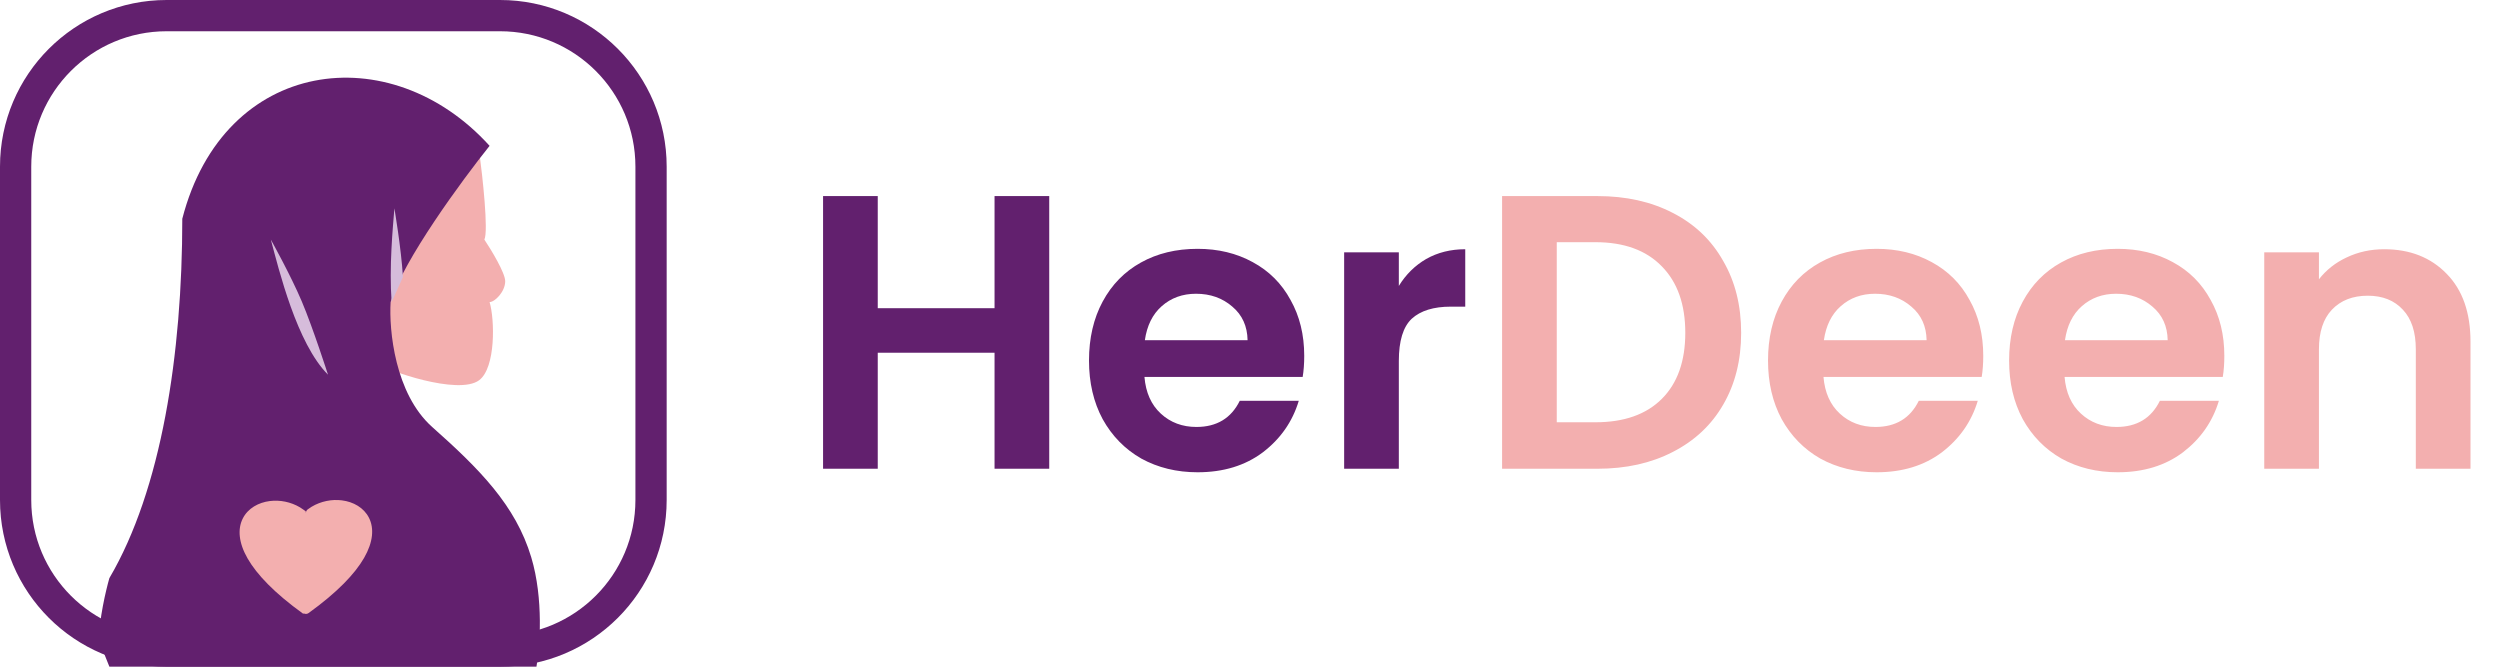
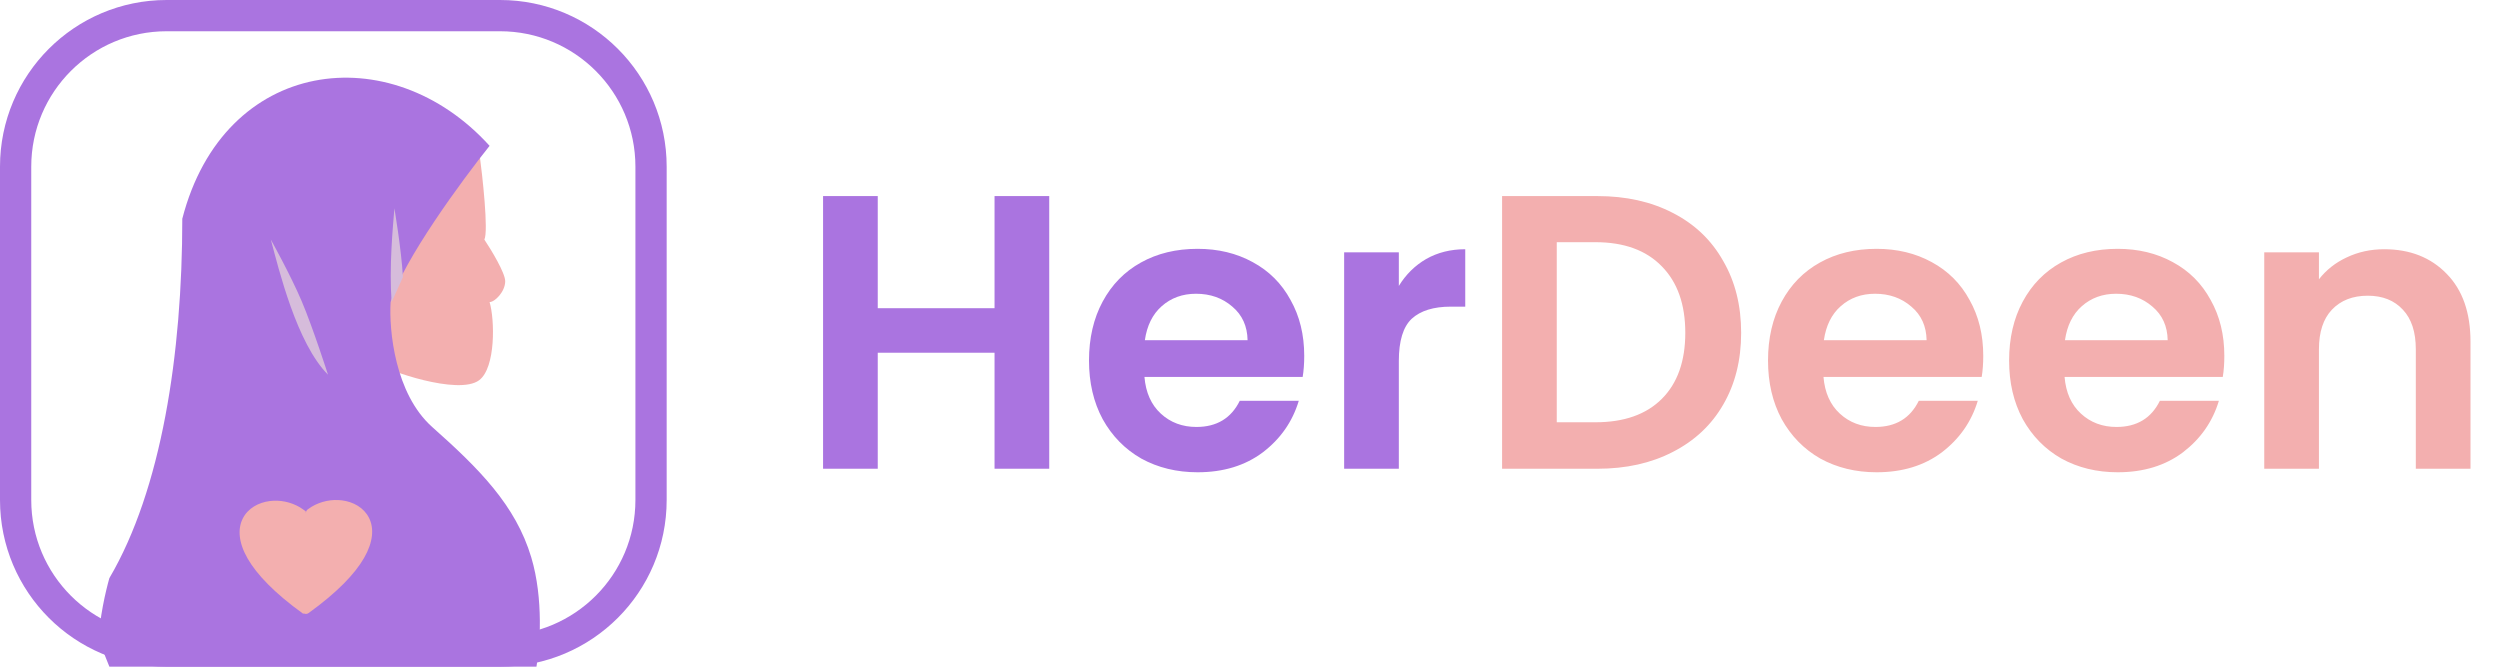
<svg xmlns="http://www.w3.org/2000/svg" width="120" height="32" viewBox="0 0 120 32" fill="none">
-   <rect x="0.75" y="0.75" width="30.5" height="30.5" rx="7.25" stroke="#62206E" stroke-width="1.5" />
+   <rect x="0.75" y="0.75" width="30.5" height="30.5" rx="7.25" stroke="#AA74E0" stroke-width="1.5" />
  <path d="M23.25 11.5C23.45 11.1 23.167 8.5 23 7.25C18 7.65 17.75 14.25 18.25 17.5C18.5 17.75 22 19 23 18.25C23.8 17.65 23.75 15.333 23.5 14.5C23.75 14.5 24.25 14 24.25 13.5C24.25 13.1 23.583 12 23.25 11.5Z" fill="#F3AFAF" />
-   <path d="M8.75 10.5C10.75 2.75 18.75 1.75 23.5 7C22.167 8.667 19.35 12.5 18.75 14.5C18.667 15.833 18.95 18.9 20.75 20.5C23 22.5 24.75 24.25 25.5 26.75C26.1 28.75 25.917 31.083 25.75 32H5.25L4.75 30.75C4.75 29.75 5.083 28.333 5.25 27.75C7.75 23.5 8.75 17 8.75 10.5Z" fill="#62206E" />
+   <path d="M8.75 10.5C10.75 2.75 18.75 1.75 23.5 7C22.167 8.667 19.35 12.5 18.75 14.5C18.667 15.833 18.95 18.9 20.75 20.5C23 22.5 24.75 24.25 25.5 26.75C26.1 28.75 25.917 31.083 25.75 32H5.25L4.75 30.75C4.75 29.75 5.083 28.333 5.25 27.75C7.75 23.5 8.75 17 8.75 10.5Z" fill="#AA74E0" />
  <path d="M14.958 24.324C15.409 24.054 15.934 23.957 16.411 24.017C16.954 24.085 17.465 24.363 17.713 24.858C17.963 25.359 17.914 26.019 17.476 26.78C17.038 27.54 16.199 28.428 14.81 29.428C14.744 29.476 14.656 29.481 14.583 29.444L14.554 29.461C13.166 28.462 12.327 27.573 11.889 26.814C11.45 26.052 11.401 25.392 11.651 24.892C11.899 24.396 12.41 24.118 12.953 24.05C13.43 23.99 13.955 24.087 14.406 24.357L14.595 24.484L14.678 24.547L14.681 24.623L14.682 24.617C14.684 24.568 14.703 24.521 14.734 24.484L14.77 24.451L14.958 24.324Z" fill="#F3AFAF" />
  <path d="M15.744 17.985C14.244 16.485 13.385 12.939 13 11.5C13 11.5 13.95 13.202 14.487 14.471C15.024 15.741 15.744 17.985 15.744 17.985Z" fill="#D6BCDB" />
  <path d="M18.931 10C18.931 10 19.259 11.922 19.342 13.297L18.798 14.503C18.674 12.8 18.855 10.956 18.931 10Z" fill="#D6BCDB" />
-   <path d="M50.363 9.412V22.5H47.738V16.931H42.132V22.5H39.507V9.412H42.132V14.794H47.738V9.412H50.363ZM62.603 17.081C62.603 17.456 62.578 17.794 62.528 18.094H54.934C54.997 18.844 55.259 19.431 55.722 19.856C56.184 20.281 56.753 20.494 57.428 20.494C58.403 20.494 59.097 20.075 59.509 19.238H62.341C62.041 20.238 61.466 21.062 60.616 21.712C59.766 22.35 58.722 22.669 57.484 22.669C56.484 22.669 55.584 22.45 54.784 22.012C53.997 21.562 53.378 20.931 52.928 20.119C52.491 19.306 52.272 18.369 52.272 17.306C52.272 16.231 52.491 15.287 52.928 14.475C53.366 13.662 53.978 13.037 54.766 12.6C55.553 12.162 56.459 11.944 57.484 11.944C58.472 11.944 59.353 12.156 60.128 12.581C60.916 13.006 61.522 13.613 61.947 14.4C62.384 15.175 62.603 16.069 62.603 17.081ZM59.884 16.331C59.872 15.656 59.628 15.119 59.153 14.719C58.678 14.306 58.097 14.1 57.409 14.1C56.759 14.1 56.209 14.3 55.759 14.7C55.322 15.088 55.053 15.631 54.953 16.331H59.884ZM67.144 13.725C67.482 13.175 67.919 12.744 68.457 12.431C69.007 12.119 69.632 11.963 70.332 11.963V14.719H69.638C68.813 14.719 68.188 14.912 67.763 15.3C67.35 15.688 67.144 16.363 67.144 17.325V22.5H64.519V12.113H67.144V13.725Z" fill="#62206E" />
+   <path d="M50.363 9.412V22.5H47.738V16.931H42.132V22.5H39.507V9.412H42.132V14.794H47.738V9.412H50.363ZM62.603 17.081C62.603 17.456 62.578 17.794 62.528 18.094H54.934C54.997 18.844 55.259 19.431 55.722 19.856C56.184 20.281 56.753 20.494 57.428 20.494C58.403 20.494 59.097 20.075 59.509 19.238H62.341C62.041 20.238 61.466 21.062 60.616 21.712C59.766 22.35 58.722 22.669 57.484 22.669C56.484 22.669 55.584 22.45 54.784 22.012C53.997 21.562 53.378 20.931 52.928 20.119C52.491 19.306 52.272 18.369 52.272 17.306C52.272 16.231 52.491 15.287 52.928 14.475C53.366 13.662 53.978 13.037 54.766 12.6C55.553 12.162 56.459 11.944 57.484 11.944C58.472 11.944 59.353 12.156 60.128 12.581C60.916 13.006 61.522 13.613 61.947 14.4C62.384 15.175 62.603 16.069 62.603 17.081ZM59.884 16.331C59.872 15.656 59.628 15.119 59.153 14.719C58.678 14.306 58.097 14.1 57.409 14.1C56.759 14.1 56.209 14.3 55.759 14.7C55.322 15.088 55.053 15.631 54.953 16.331H59.884ZM67.144 13.725C67.482 13.175 67.919 12.744 68.457 12.431C69.007 12.119 69.632 11.963 70.332 11.963V14.719H69.638C68.813 14.719 68.188 14.912 67.763 15.3C67.35 15.688 67.144 16.363 67.144 17.325V22.5H64.519V12.113H67.144V13.725Z" fill="#AA74E0" />
  <path d="M76.675 9.412C78.05 9.412 79.256 9.681 80.293 10.219C81.344 10.756 82.15 11.525 82.712 12.525C83.287 13.512 83.575 14.662 83.575 15.975C83.575 17.288 83.287 18.438 82.712 19.425C82.15 20.4 81.344 21.156 80.293 21.694C79.256 22.231 78.05 22.5 76.675 22.5H72.1V9.412H76.675ZM76.581 20.269C77.956 20.269 79.019 19.894 79.769 19.144C80.519 18.394 80.894 17.337 80.894 15.975C80.894 14.613 80.519 13.55 79.769 12.787C79.019 12.012 77.956 11.625 76.581 11.625H74.725V20.269H76.581ZM95.196 17.081C95.196 17.456 95.171 17.794 95.121 18.094H87.527C87.59 18.844 87.852 19.431 88.315 19.856C88.777 20.281 89.346 20.494 90.021 20.494C90.996 20.494 91.69 20.075 92.102 19.238H94.933C94.633 20.238 94.058 21.062 93.209 21.712C92.359 22.35 91.315 22.669 90.077 22.669C89.077 22.669 88.177 22.45 87.377 22.012C86.59 21.562 85.971 20.931 85.521 20.119C85.084 19.306 84.865 18.369 84.865 17.306C84.865 16.231 85.084 15.287 85.521 14.475C85.959 13.662 86.571 13.037 87.359 12.6C88.146 12.162 89.052 11.944 90.077 11.944C91.065 11.944 91.946 12.156 92.721 12.581C93.508 13.006 94.115 13.613 94.54 14.4C94.977 15.175 95.196 16.069 95.196 17.081ZM92.477 16.331C92.465 15.656 92.221 15.119 91.746 14.719C91.271 14.306 90.69 14.1 90.002 14.1C89.352 14.1 88.802 14.3 88.352 14.7C87.915 15.088 87.646 15.631 87.546 16.331H92.477ZM106.768 17.081C106.768 17.456 106.743 17.794 106.693 18.094H99.1C99.162 18.844 99.424 19.431 99.887 19.856C100.349 20.281 100.918 20.494 101.593 20.494C102.568 20.494 103.262 20.075 103.674 19.238H106.506C106.206 20.238 105.631 21.062 104.781 21.712C103.931 22.35 102.887 22.669 101.649 22.669C100.649 22.669 99.749 22.45 98.95 22.012C98.162 21.562 97.543 20.931 97.093 20.119C96.656 19.306 96.437 18.369 96.437 17.306C96.437 16.231 96.656 15.287 97.093 14.475C97.531 13.662 98.143 13.037 98.931 12.6C99.718 12.162 100.624 11.944 101.649 11.944C102.637 11.944 103.518 12.156 104.293 12.581C105.081 13.006 105.687 13.613 106.112 14.4C106.549 15.175 106.768 16.069 106.768 17.081ZM104.049 16.331C104.037 15.656 103.793 15.119 103.318 14.719C102.843 14.306 102.262 14.1 101.574 14.1C100.924 14.1 100.374 14.3 99.924 14.7C99.487 15.088 99.218 15.631 99.118 16.331H104.049ZM114.441 11.963C115.678 11.963 116.678 12.356 117.441 13.144C118.203 13.919 118.584 15.006 118.584 16.406V22.5H115.959V16.762C115.959 15.938 115.753 15.306 115.341 14.869C114.928 14.419 114.366 14.194 113.653 14.194C112.928 14.194 112.353 14.419 111.928 14.869C111.516 15.306 111.309 15.938 111.309 16.762V22.5H108.684V12.113H111.309V13.406C111.659 12.956 112.103 12.606 112.641 12.356C113.191 12.094 113.791 11.963 114.441 11.963Z" fill="#F3AFAF" />
</svg>
